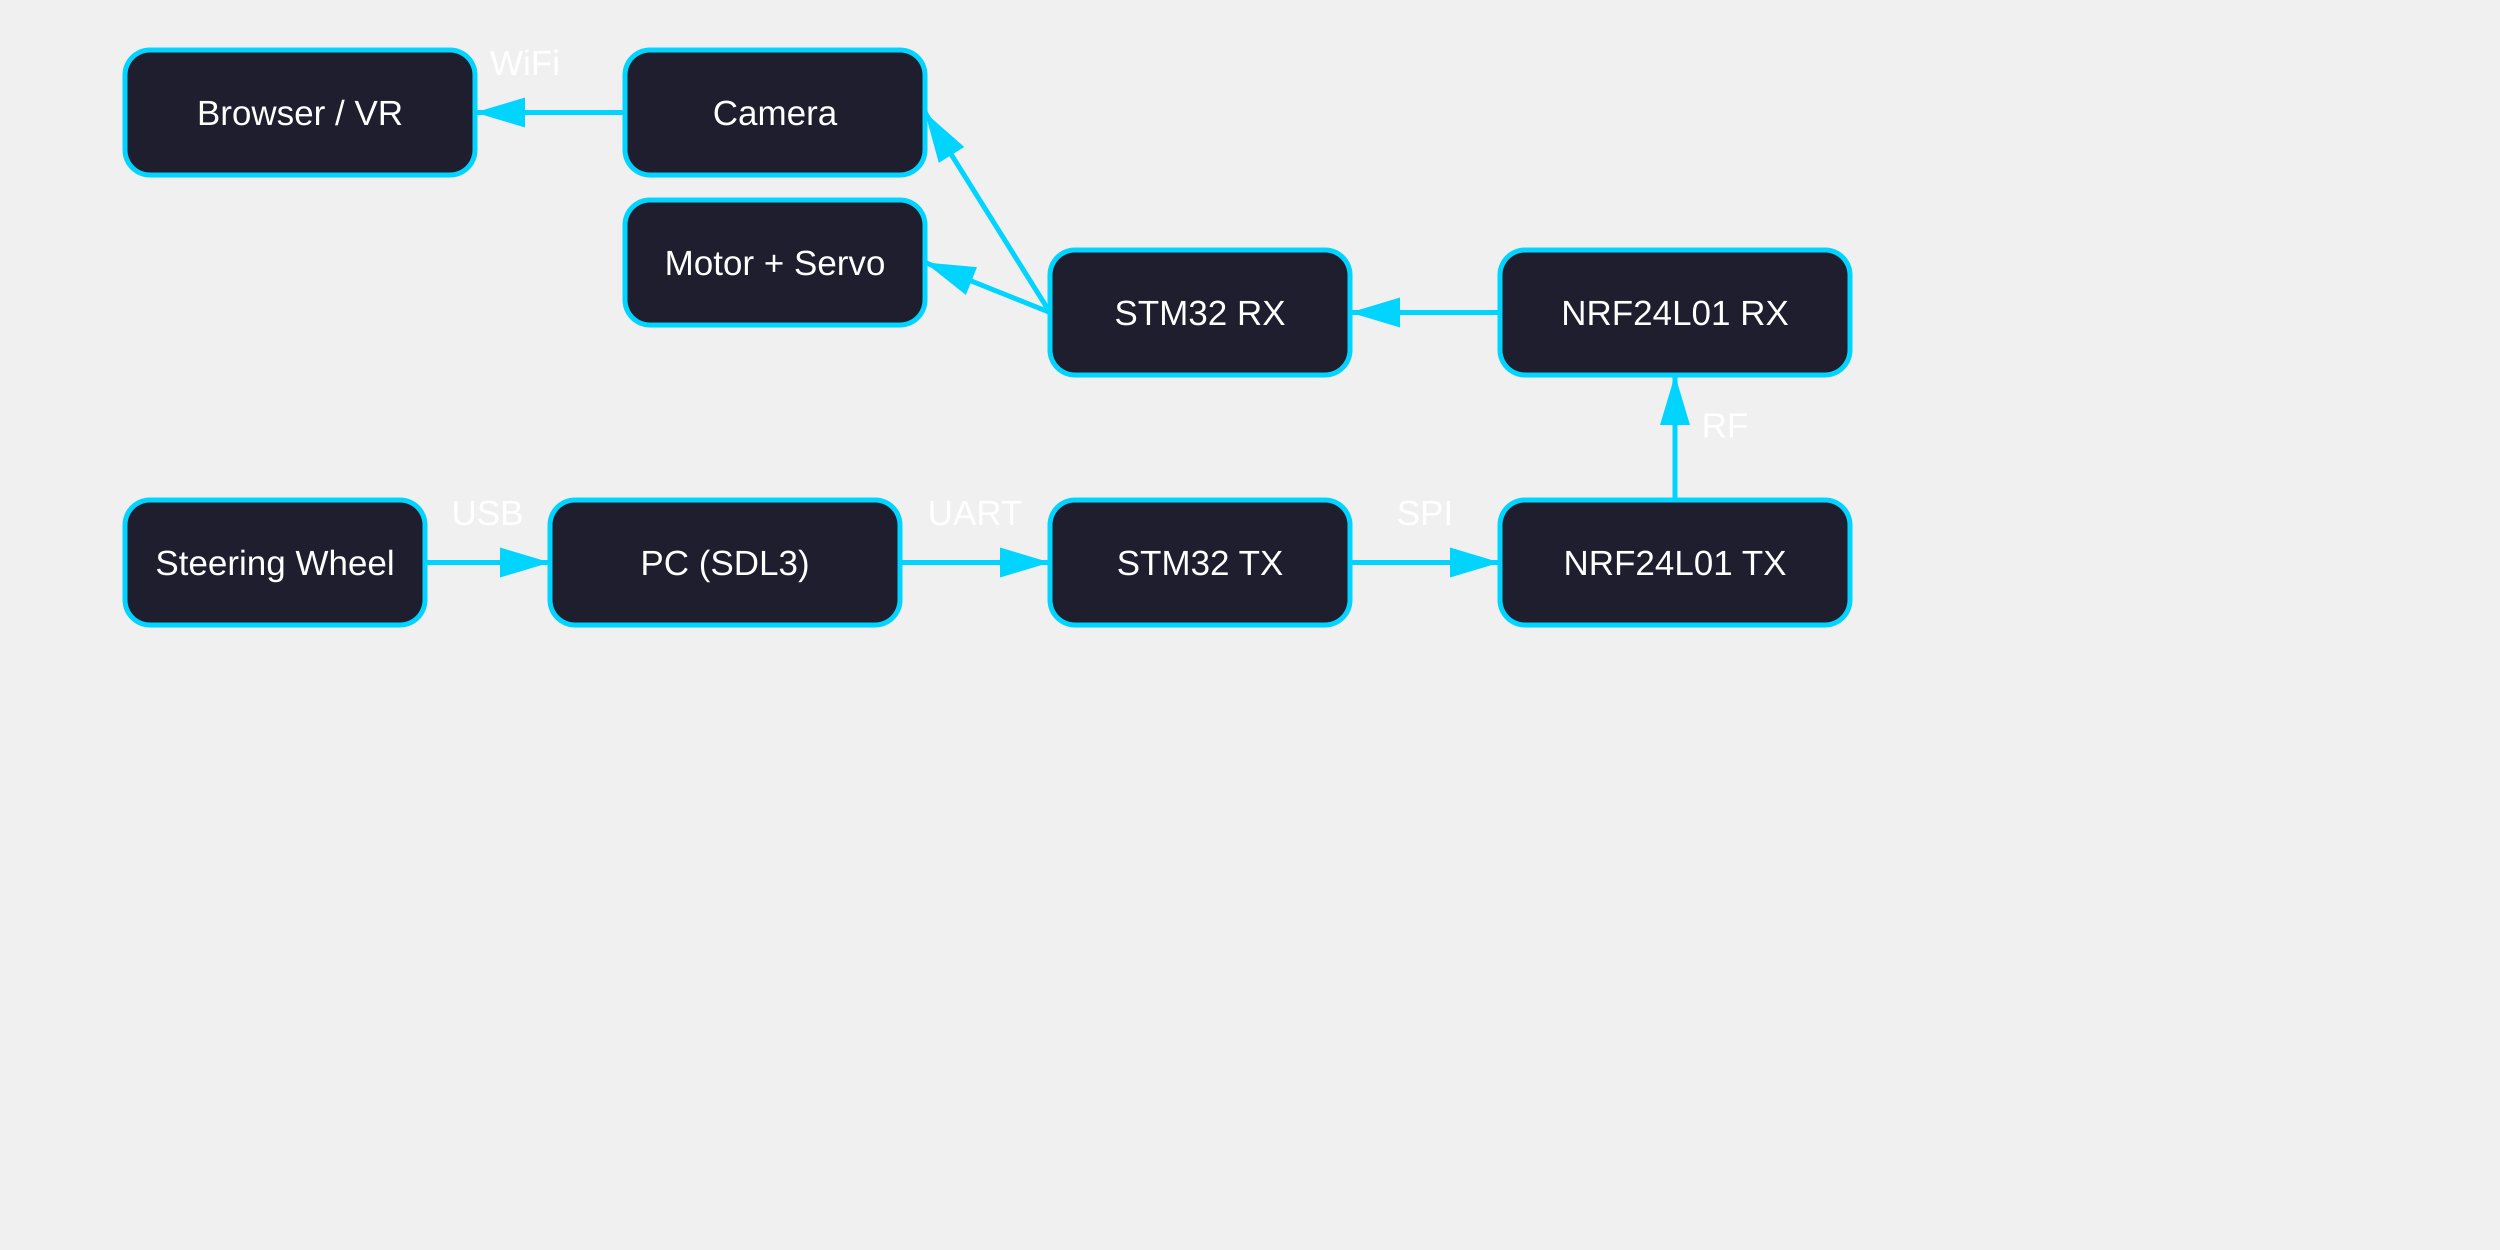
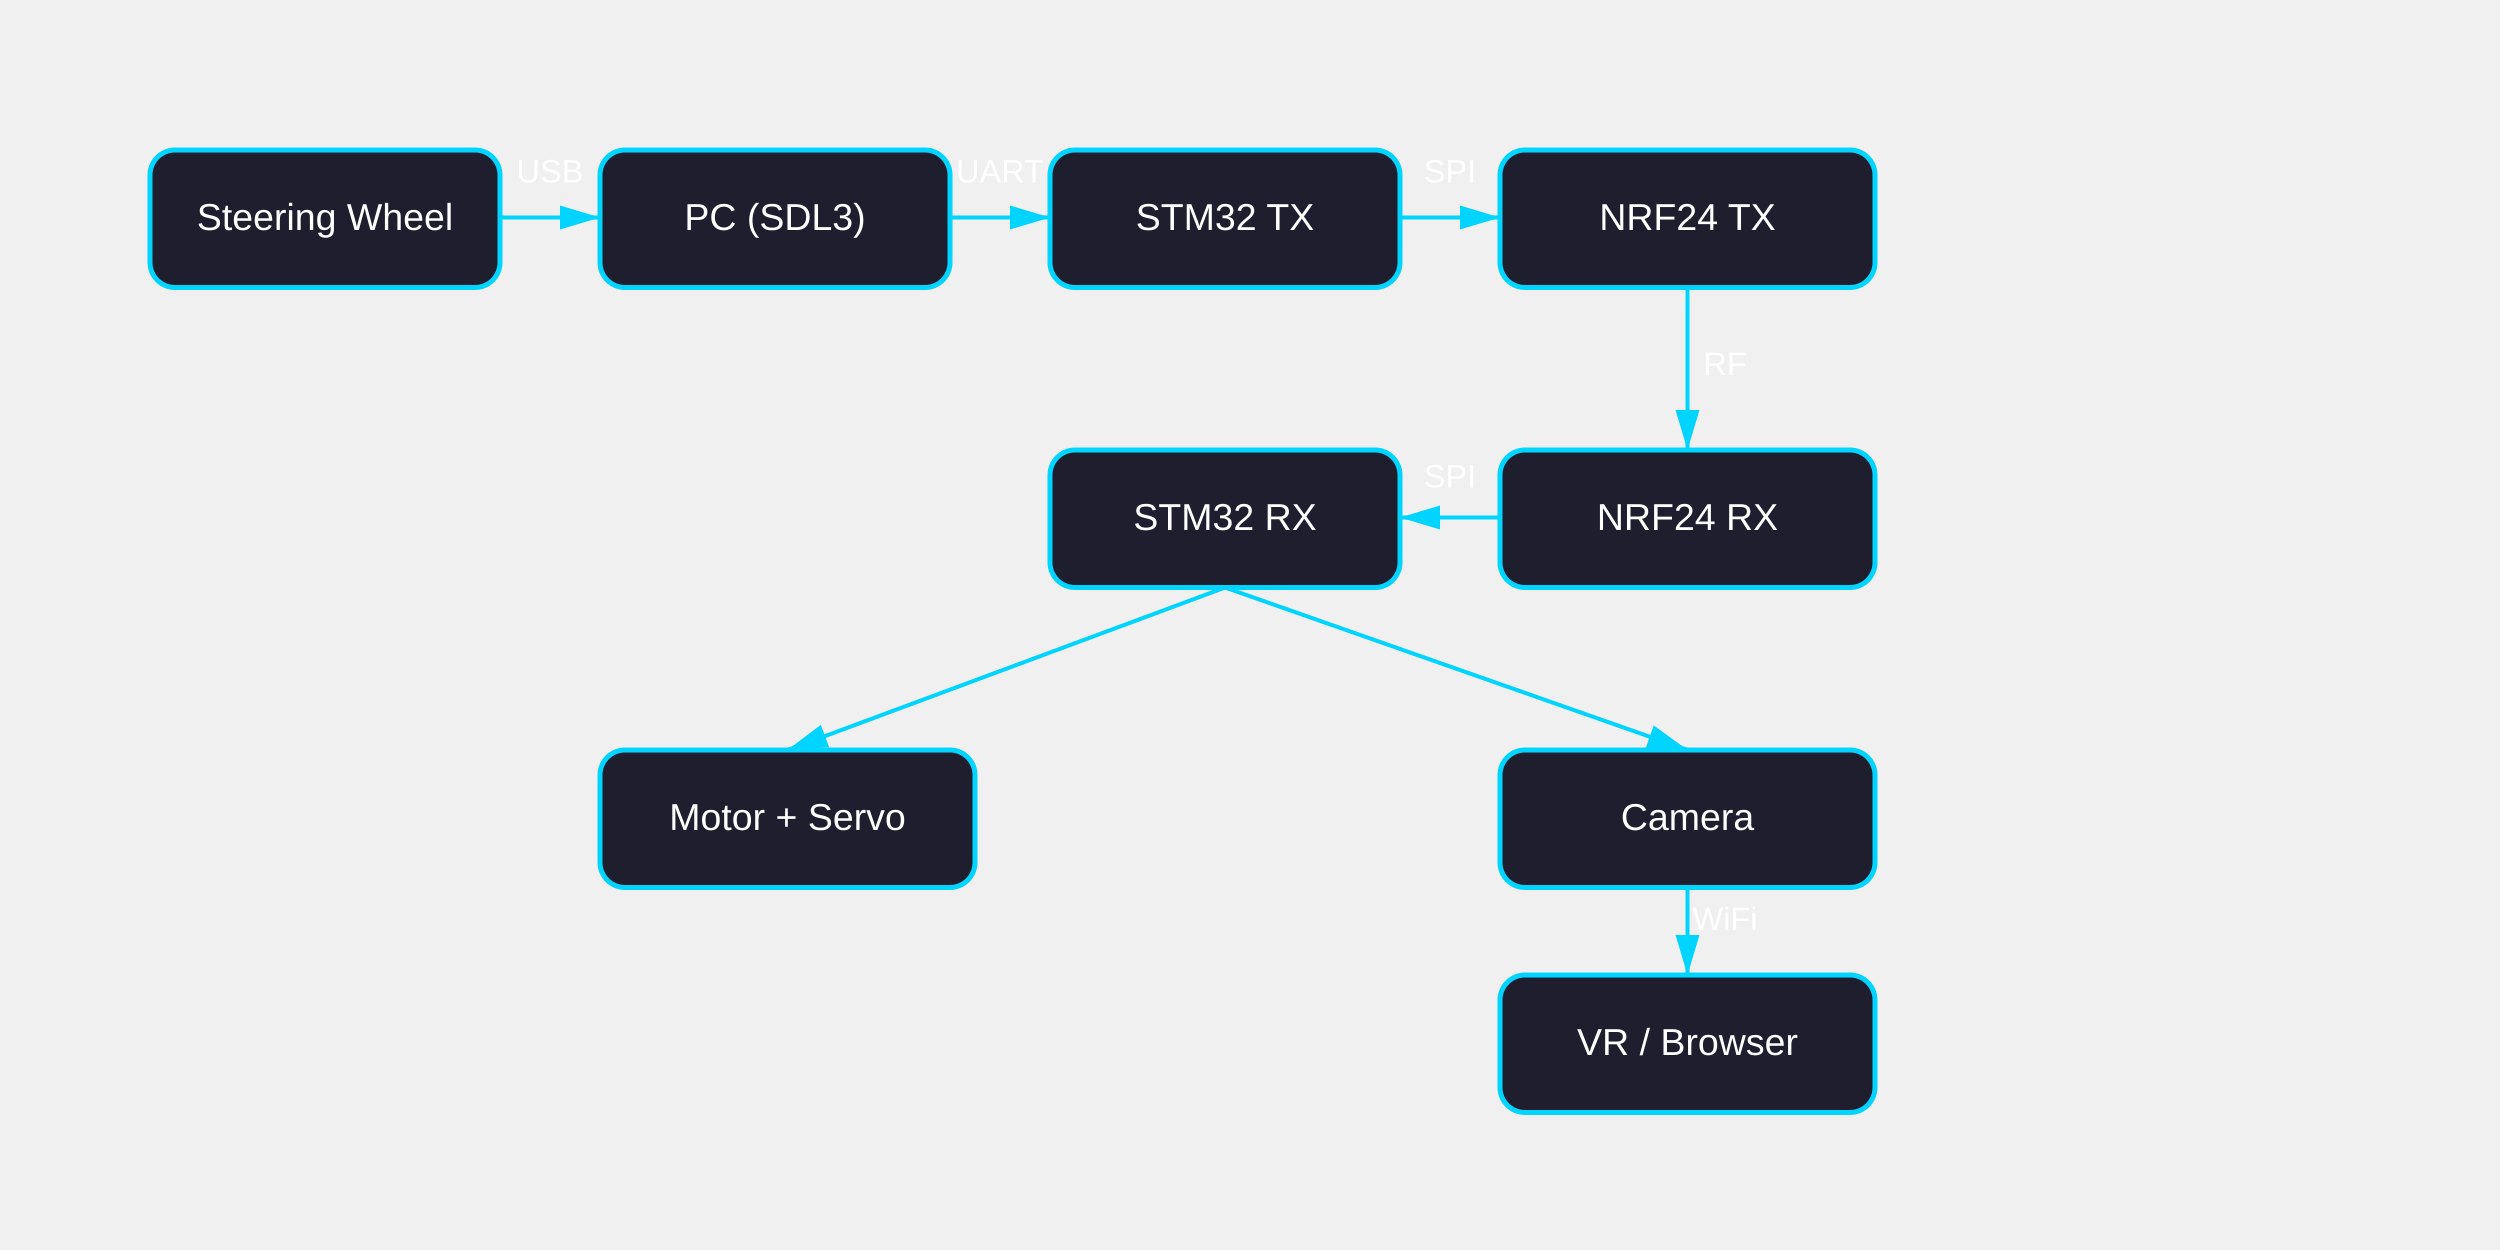
<svg xmlns="http://www.w3.org/2000/svg" width="1000" height="500">
  <style>
-     .box { fill:#1e1e2f; stroke:#00d4ff; stroke-width:2; rx:10; }
-     .text { fill:white; font-family:Arial; font-size:14px; text-anchor:middle; }
-     .arrow { stroke:#00d4ff; stroke-width:2; marker-end:url(#arrow); }
-   </style>
+ .box { fill:#1e1e2f; stroke:#00d4ff; stroke-width:2; rx:10; }
+ .text { fill:white; font-family:Arial; font-size:15px; text-anchor:middle; }
+ .arrow { stroke:#00d4ff; stroke-width:1.6; marker-end:url(#arrow); }
+ .boxtext { fill:white; font-family:Arial; font-size:13px; text-anchor:middle; }
+ </style>
  <defs>
    <marker id="arrow" markerWidth="10" markerHeight="10" refX="10" refY="3" orient="auto">
      <path d="M0,0 L10,3 L0,6 Z" fill="#00d4ff" />
    </marker>
  </defs>
-   <rect x="50" y="200" width="120" height="50" class="box" />
-   <text x="110" y="230" class="text">Steering Wheel</text>
-   <rect x="220" y="200" width="140" height="50" class="box" />
-   <text x="290" y="230" class="text">PC (SDL3)</text>
-   <rect x="420" y="200" width="120" height="50" class="box" />
-   <text x="480" y="230" class="text">STM32 TX</text>
-   <rect x="600" y="200" width="140" height="50" class="box" />
-   <text x="670" y="230" class="text">NRF24L01 TX</text>
-   <rect x="600" y="100" width="140" height="50" class="box" />
-   <text x="670" y="130" class="text">NRF24L01 RX</text>
-   <rect x="420" y="100" width="120" height="50" class="box" />
-   <text x="480" y="130" class="text">STM32 RX</text>
-   <rect x="250" y="80" width="120" height="50" class="box" />
-   <text x="310" y="110" class="text">Motor + Servo</text>
-   <rect x="250" y="20" width="120" height="50" class="box" />
-   <text x="310" y="50" class="text">Camera</text>
-   <rect x="50" y="20" width="140" height="50" class="box" />
-   <text x="120" y="50" class="text">Browser / VR</text>
-   <line x1="170" y1="225" x2="220" y2="225" class="arrow" />
-   <line x1="360" y1="225" x2="420" y2="225" class="arrow" />
-   <line x1="540" y1="225" x2="600" y2="225" class="arrow" />
-   <line x1="670" y1="200" x2="670" y2="150" class="arrow" />
-   <line x1="600" y1="125" x2="540" y2="125" class="arrow" />
-   <line x1="420" y1="125" x2="370" y2="105" class="arrow" />
-   <line x1="420" y1="125" x2="370" y2="45" class="arrow" />
-   <line x1="250" y1="45" x2="190" y2="45" class="arrow" />
-   <text x="195" y="210" class="text" font-size="12">USB</text>
-   <text x="390" y="210" class="text" font-size="12">UART</text>
-   <text x="570" y="210" class="text" font-size="12">SPI</text>
-   <text x="690" y="175" class="text" font-size="12">RF</text>
-   <text x="210" y="30" class="text" font-size="12">WiFi</text>
+   <rect x="60" y="60" width="140" height="55" class="box" />
+   <text x="130" y="92" class="text">Steering Wheel</text>
+   <rect x="240" y="60" width="140" height="55" class="box" />
+   <text x="310" y="92" class="text">PC (SDL3)</text>
+   <rect x="420" y="60" width="140" height="55" class="box" />
+   <text x="490" y="92" class="text">STM32 TX</text>
+   <rect x="600" y="60" width="150" height="55" class="box" />
+   <text x="675" y="92" class="text">NRF24 TX</text>
+   <rect x="600" y="180" width="150" height="55" class="box" />
+   <text x="675" y="212" class="text">NRF24 RX</text>
+   <rect x="420" y="180" width="140" height="55" class="box" />
+   <text x="490" y="212" class="text">STM32 RX</text>
+   <rect x="240" y="300" width="150" height="55" class="box" />
+   <text x="315" y="332" class="text">Motor + Servo</text>
+   <rect x="600" y="300" width="150" height="55" class="box" />
+   <text x="675" y="332" class="text">Camera</text>
+   <rect x="600" y="390" width="150" height="55" class="box" />
+   <text x="675" y="422" class="text">VR / Browser</text>
+   <line x1="200" y1="87" x2="240" y2="87" class="arrow" />
+   <line x1="380" y1="87" x2="420" y2="87" class="arrow" />
+   <line x1="560" y1="87" x2="600" y2="87" class="arrow" />
+   <line x1="675" y1="115" x2="675" y2="180" class="arrow" />
+   <line x1="600" y1="207" x2="560" y2="207" class="arrow" />
+   <line x1="490" y1="235" x2="315" y2="300" class="arrow" />
+   <line x1="490" y1="235" x2="675" y2="300" class="arrow" />
+   <line x1="675" y1="355" x2="675" y2="390" class="arrow" />
+   <text x="220" y="73" class="boxtext">USB</text>
+   <text x="400" y="73" class="boxtext">UART</text>
+   <text x="580" y="73" class="boxtext">SPI</text>
+   <text x="690" y="150" class="boxtext">RF</text>
+   <text x="580" y="195" class="boxtext">SPI</text>
+   <text x="690" y="372" class="boxtext">WiFi</text>
</svg>
